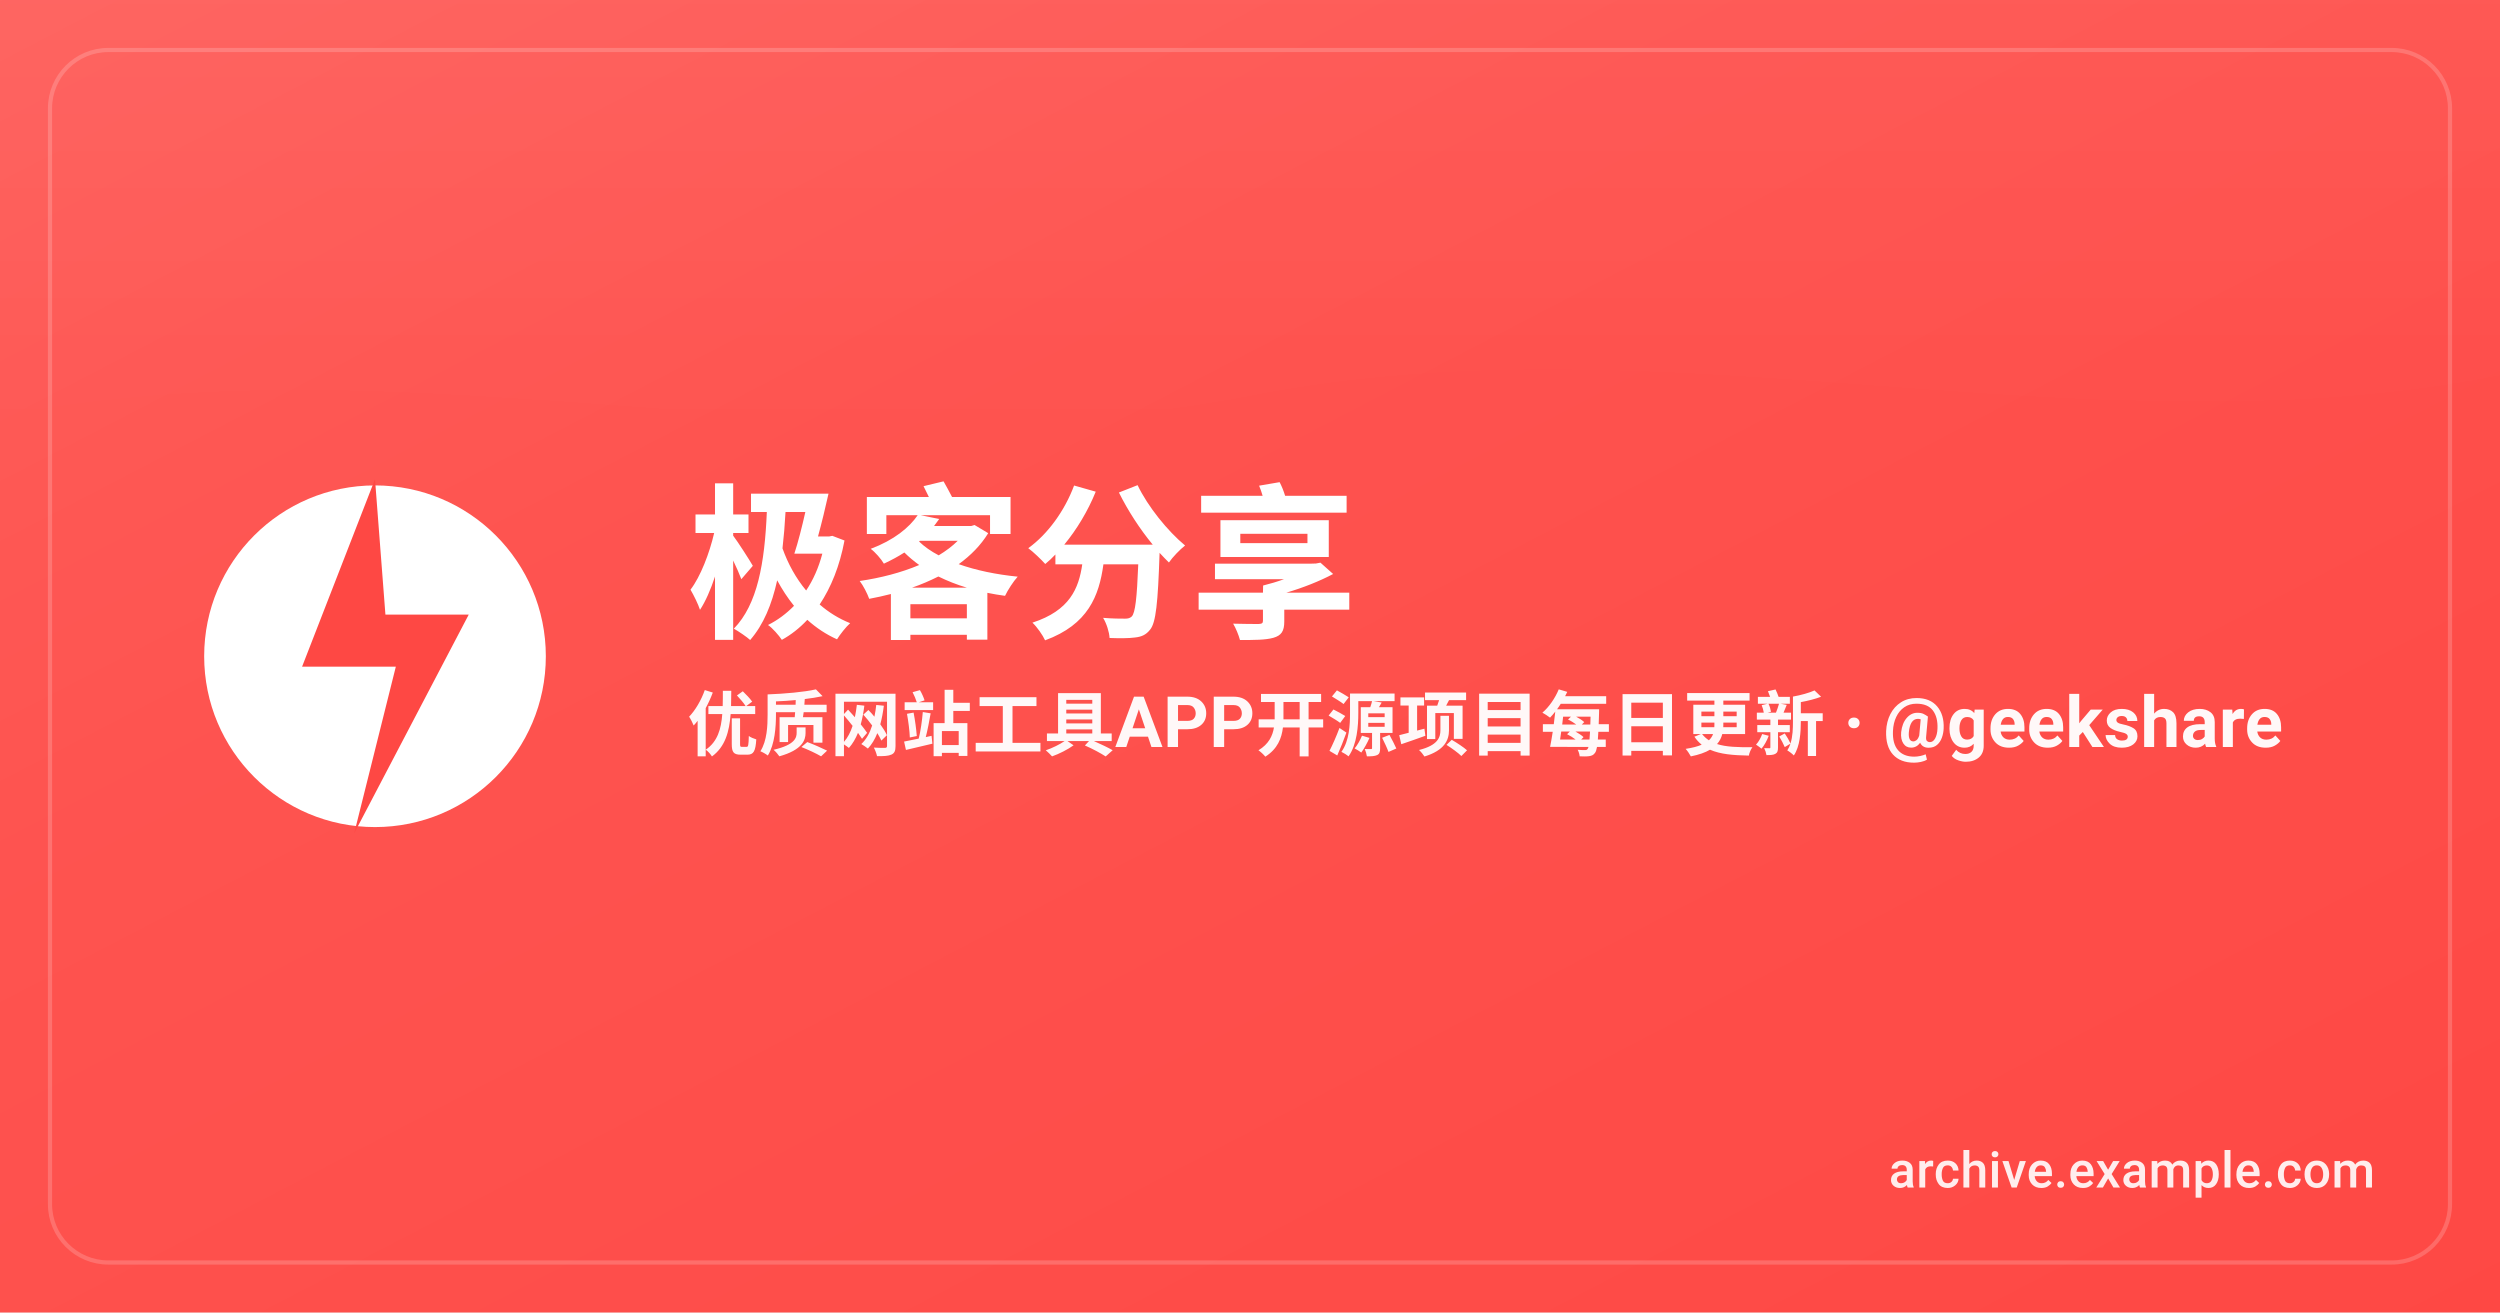
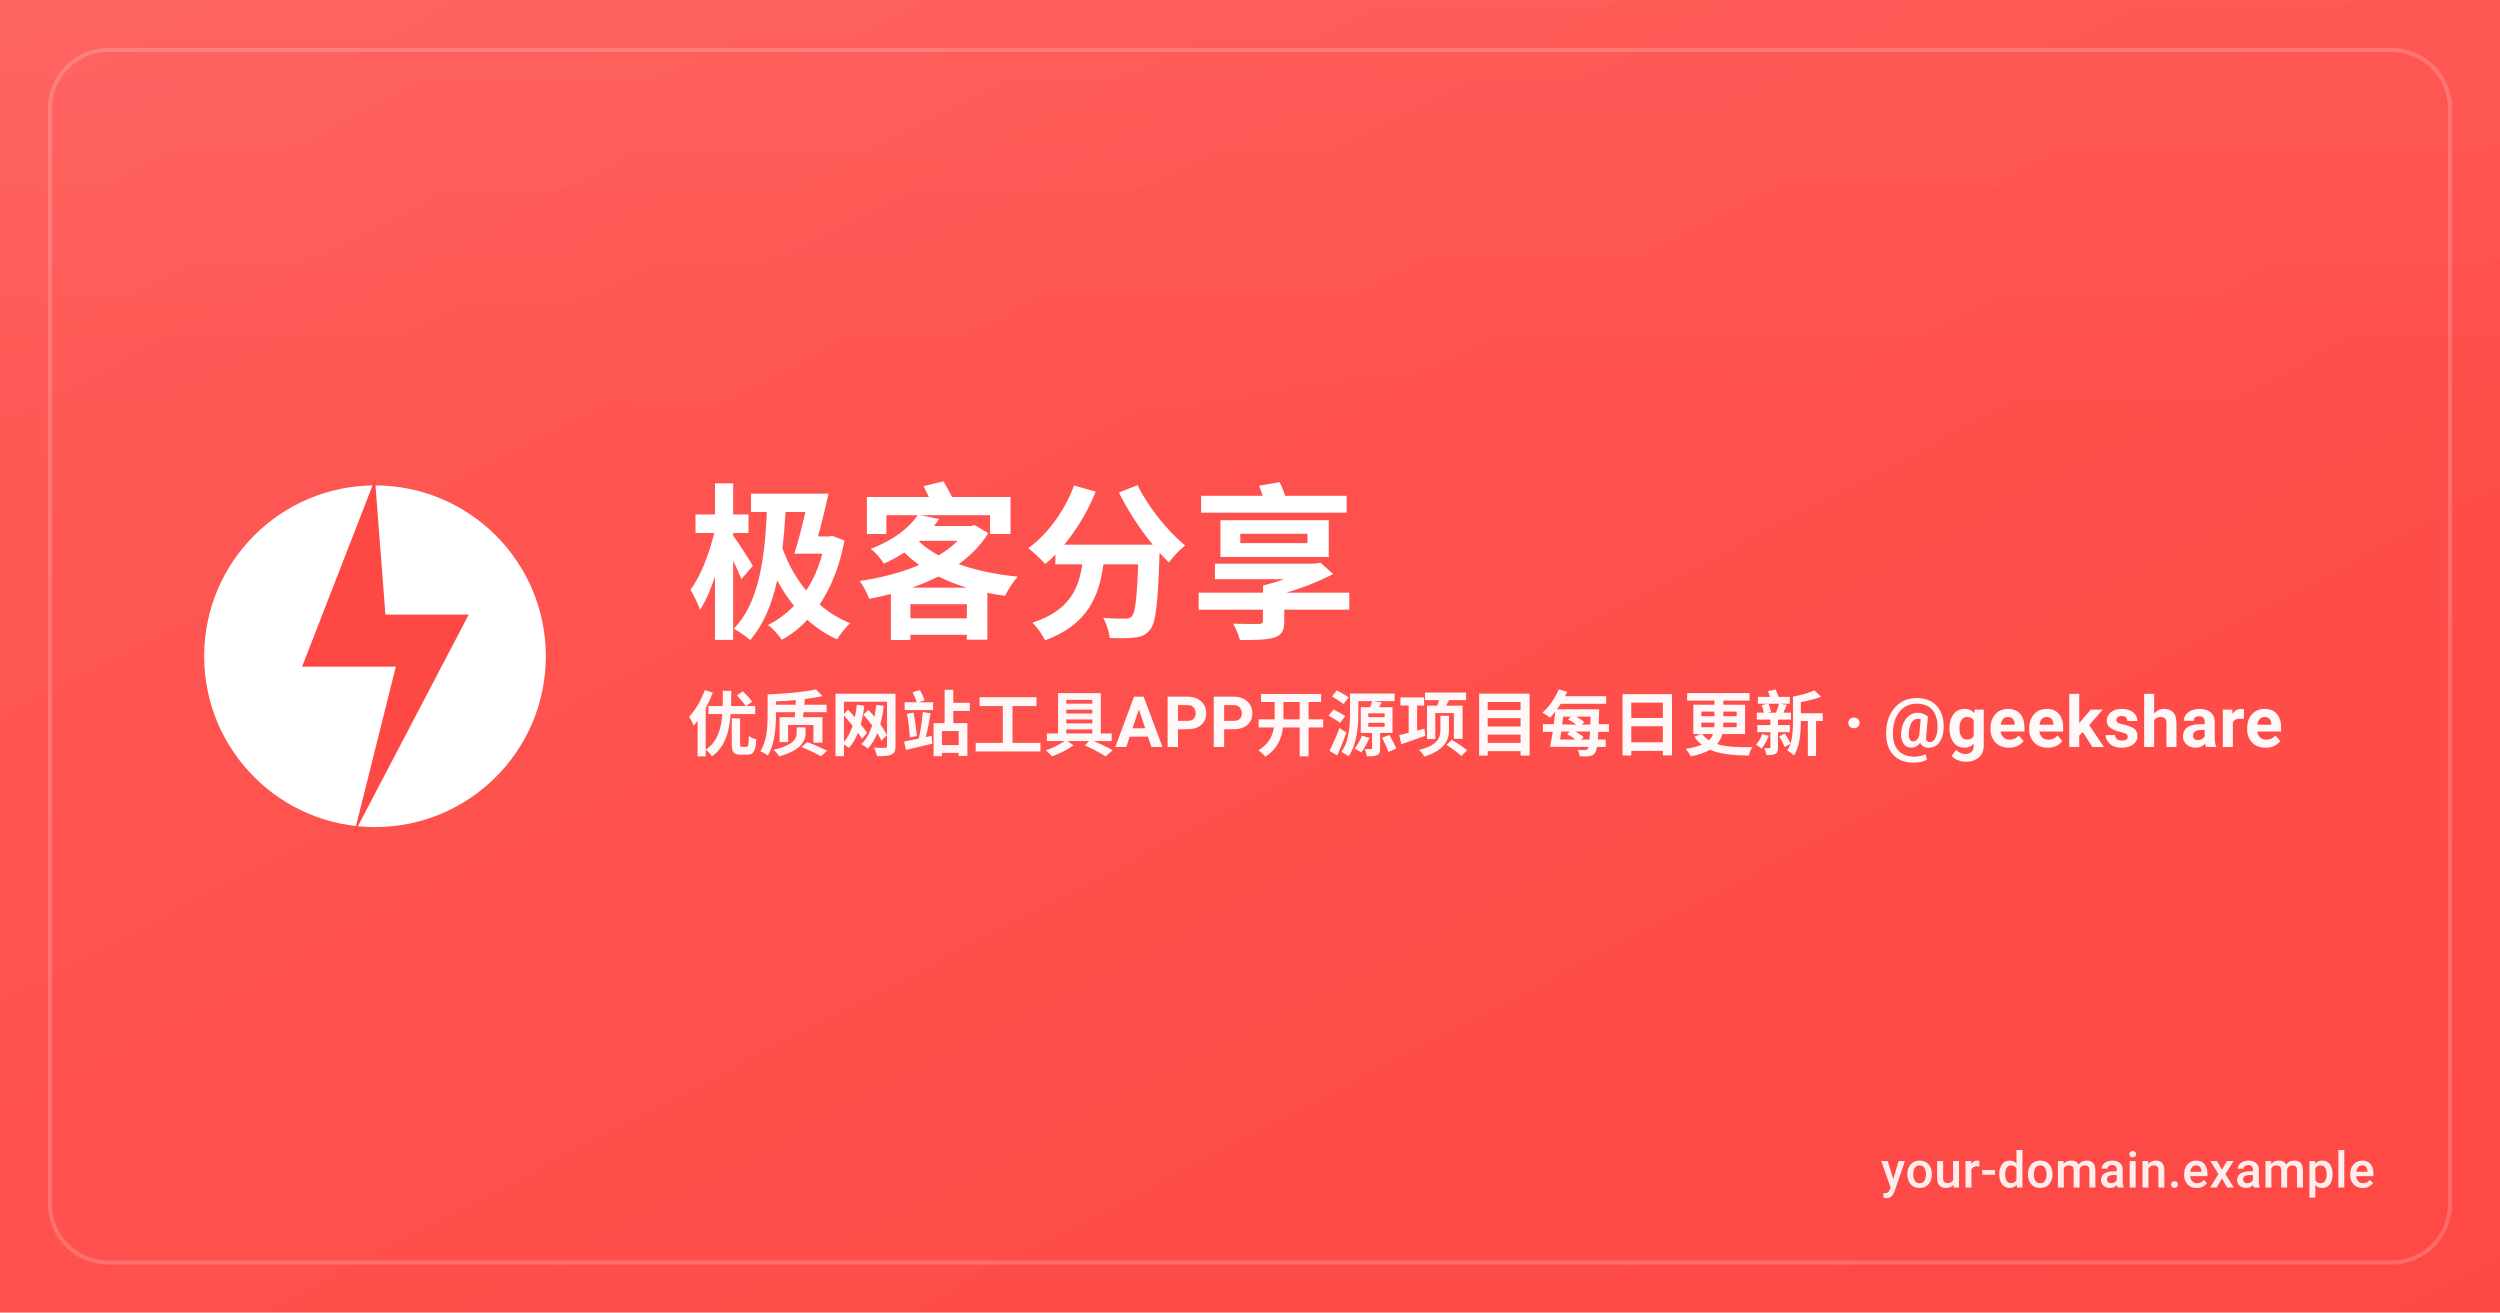
<svg xmlns="http://www.w3.org/2000/svg" width="1200" height="630" viewBox="0 0 1200 630" role="img" aria-label="极客分享（GeekShare）网站社交分享图占位">
  <defs>
    <linearGradient id="shine" x1="0" y1="0" x2="1" y2="1">
      <stop offset="0" stop-color="#ffffff" stop-opacity="0.12" />
      <stop offset="0.35" stop-color="#ffffff" stop-opacity="0.06" />
      <stop offset="1" stop-color="#ffffff" stop-opacity="0" />
    </linearGradient>
    <linearGradient id="wave" x1="0" y1="0" x2="0" y2="1">
      <stop offset="0" stop-color="#ffffff" stop-opacity="0.18" />
      <stop offset="1" stop-color="#ffffff" stop-opacity="0" />
    </linearGradient>
    <style>
      .title {
        font: 800 80px/1.1 -apple-system, BlinkMacSystemFont, "Segoe UI", Roboto,
              "Helvetica Neue", Arial, "Noto Sans", "PingFang SC",
              "Hiragino Sans GB", "Microsoft YaHei", "WenQuanYi Micro Hei",
              "Source Han Sans SC", "Noto Sans CJK SC", sans-serif;
        letter-spacing: 0.5px;
      }
      .tagline {
        font: 600 34px/1.4 -apple-system, BlinkMacSystemFont, "Segoe UI", Roboto,
              "Helvetica Neue", Arial, "Noto Sans", "PingFang SC",
              "Hiragino Sans GB", "Microsoft YaHei", "WenQuanYi Micro Hei",
              "Source Han Sans SC", "Noto Sans CJK SC", sans-serif;
        letter-spacing: 0.2px;
      }
      .meta {
        font: 500 24px/1.4 -apple-system, BlinkMacSystemFont, "Segoe UI", Roboto,
              "Helvetica Neue", Arial, "Noto Sans", "PingFang SC",
              "Hiragino Sans GB", "Microsoft YaHei", "WenQuanYi Micro Hei",
              "Source Han Sans SC", "Noto Sans CJK SC", sans-serif;
        letter-spacing: 0.2px;
      }
    </style>
  </defs>
  <rect x="0" y="0" width="1200" height="630" fill="#fe4844" />
  <path d="M0,0 H1200 V180 C1000,220 800,150 600,190 C400,230 200,160 0,200 Z" fill="url(#wave)" opacity="0.25" />
  <rect x="0" y="0" width="1200" height="630" fill="url(#shine)" />
  <rect x="24" y="24" width="1152" height="582" rx="28" fill="none" stroke="#ffffff" stroke-opacity="0.18" stroke-width="2" />
  <g transform="translate(0, 0)">
    <circle cx="180" cy="315" r="82" fill="#ffffff" fill-opacity="1" />
    <path d="M180 230 L145 320 L190 320 L170 400 L225 295 L185 295 Z" fill="#fe4844" />
  </g>
  <g transform="translate(0, 0)">
    <text x="330" y="300" class="title" fill="#ffffff">极客分享</text>
    <text x="330" y="360" class="tagline" fill="#ffffff" fill-opacity="0.96">
      优质网站工具APP开源项目每日更新 · @geekshare
    </text>
  </g>
  <text x="1140" y="570" class="meta" fill="#ffffff" fill-opacity="0.9" text-anchor="end">
-     archive.example.com
+     your-domain.example
  </text>
</svg>
